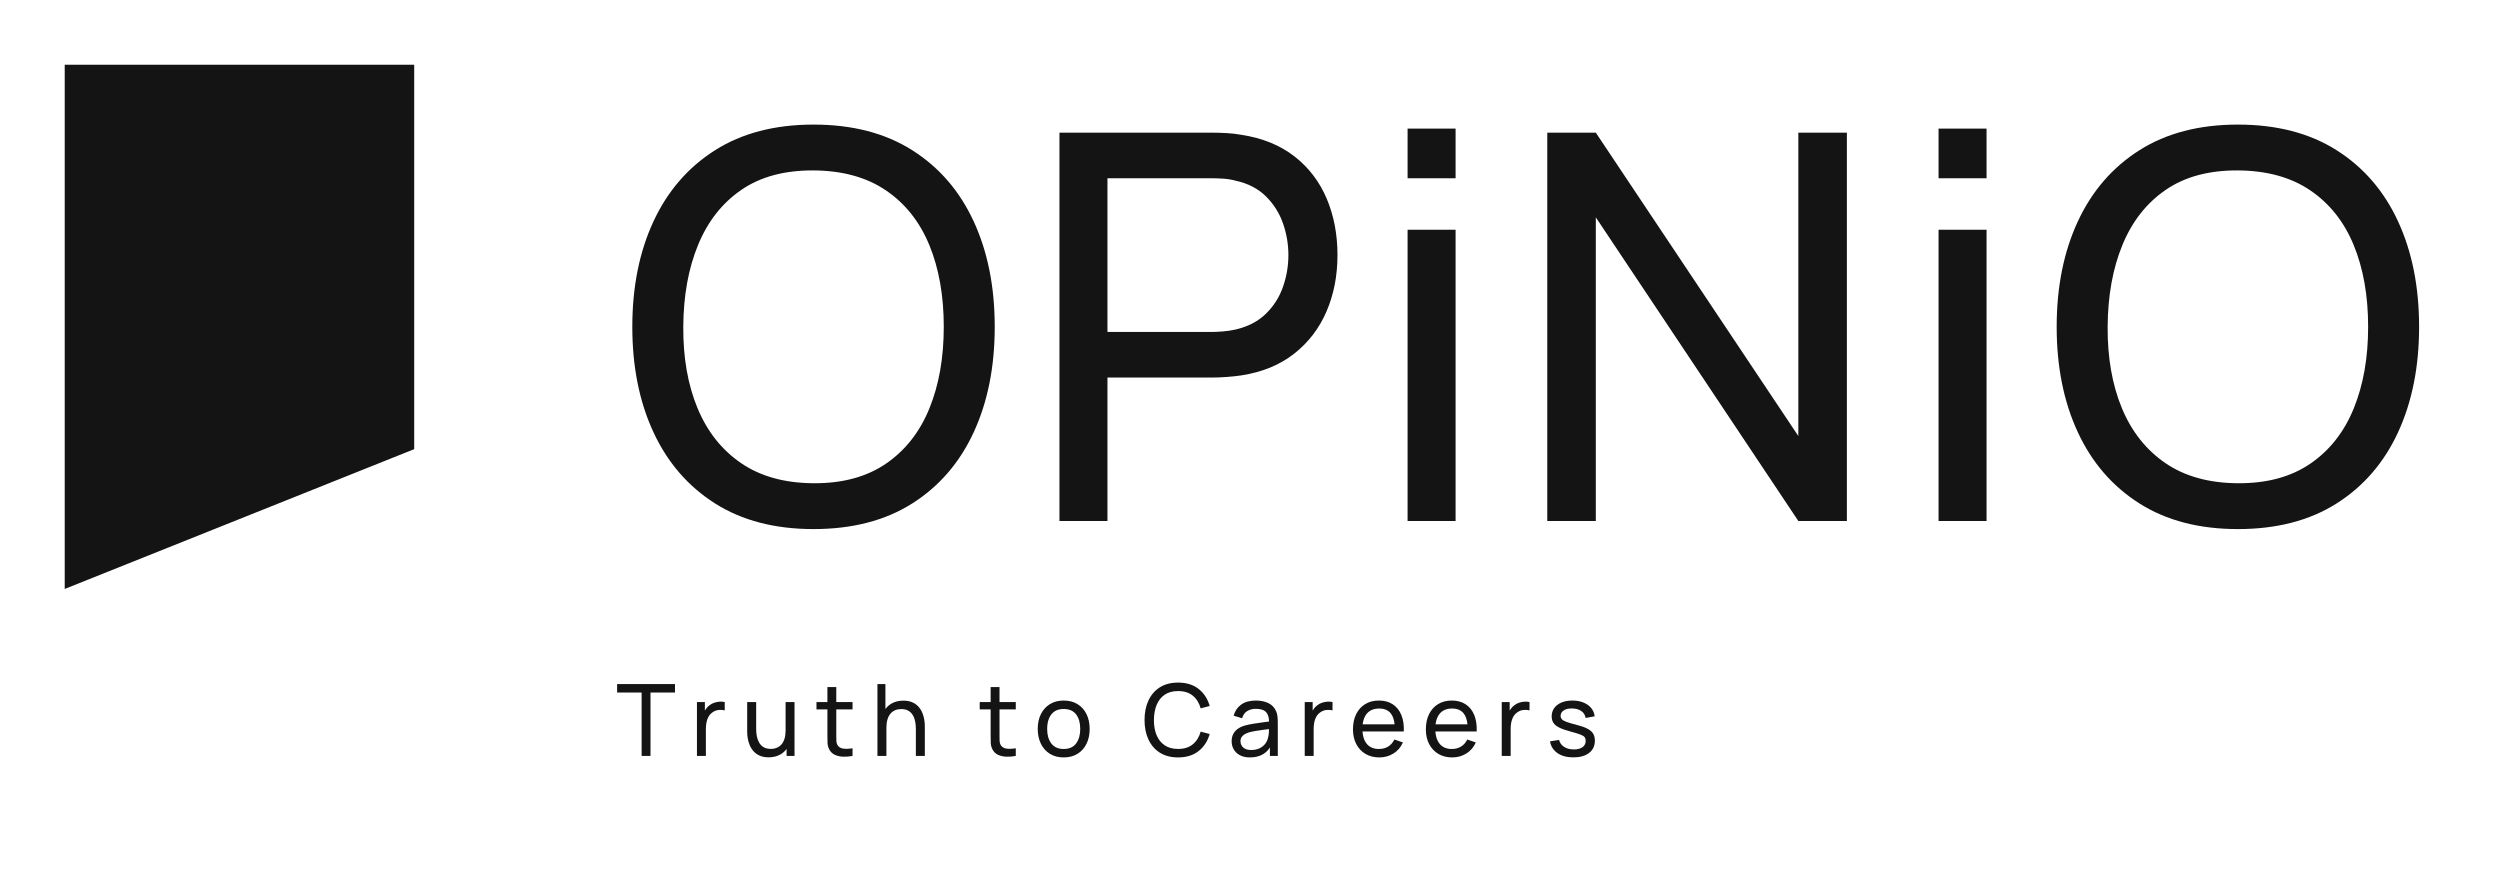
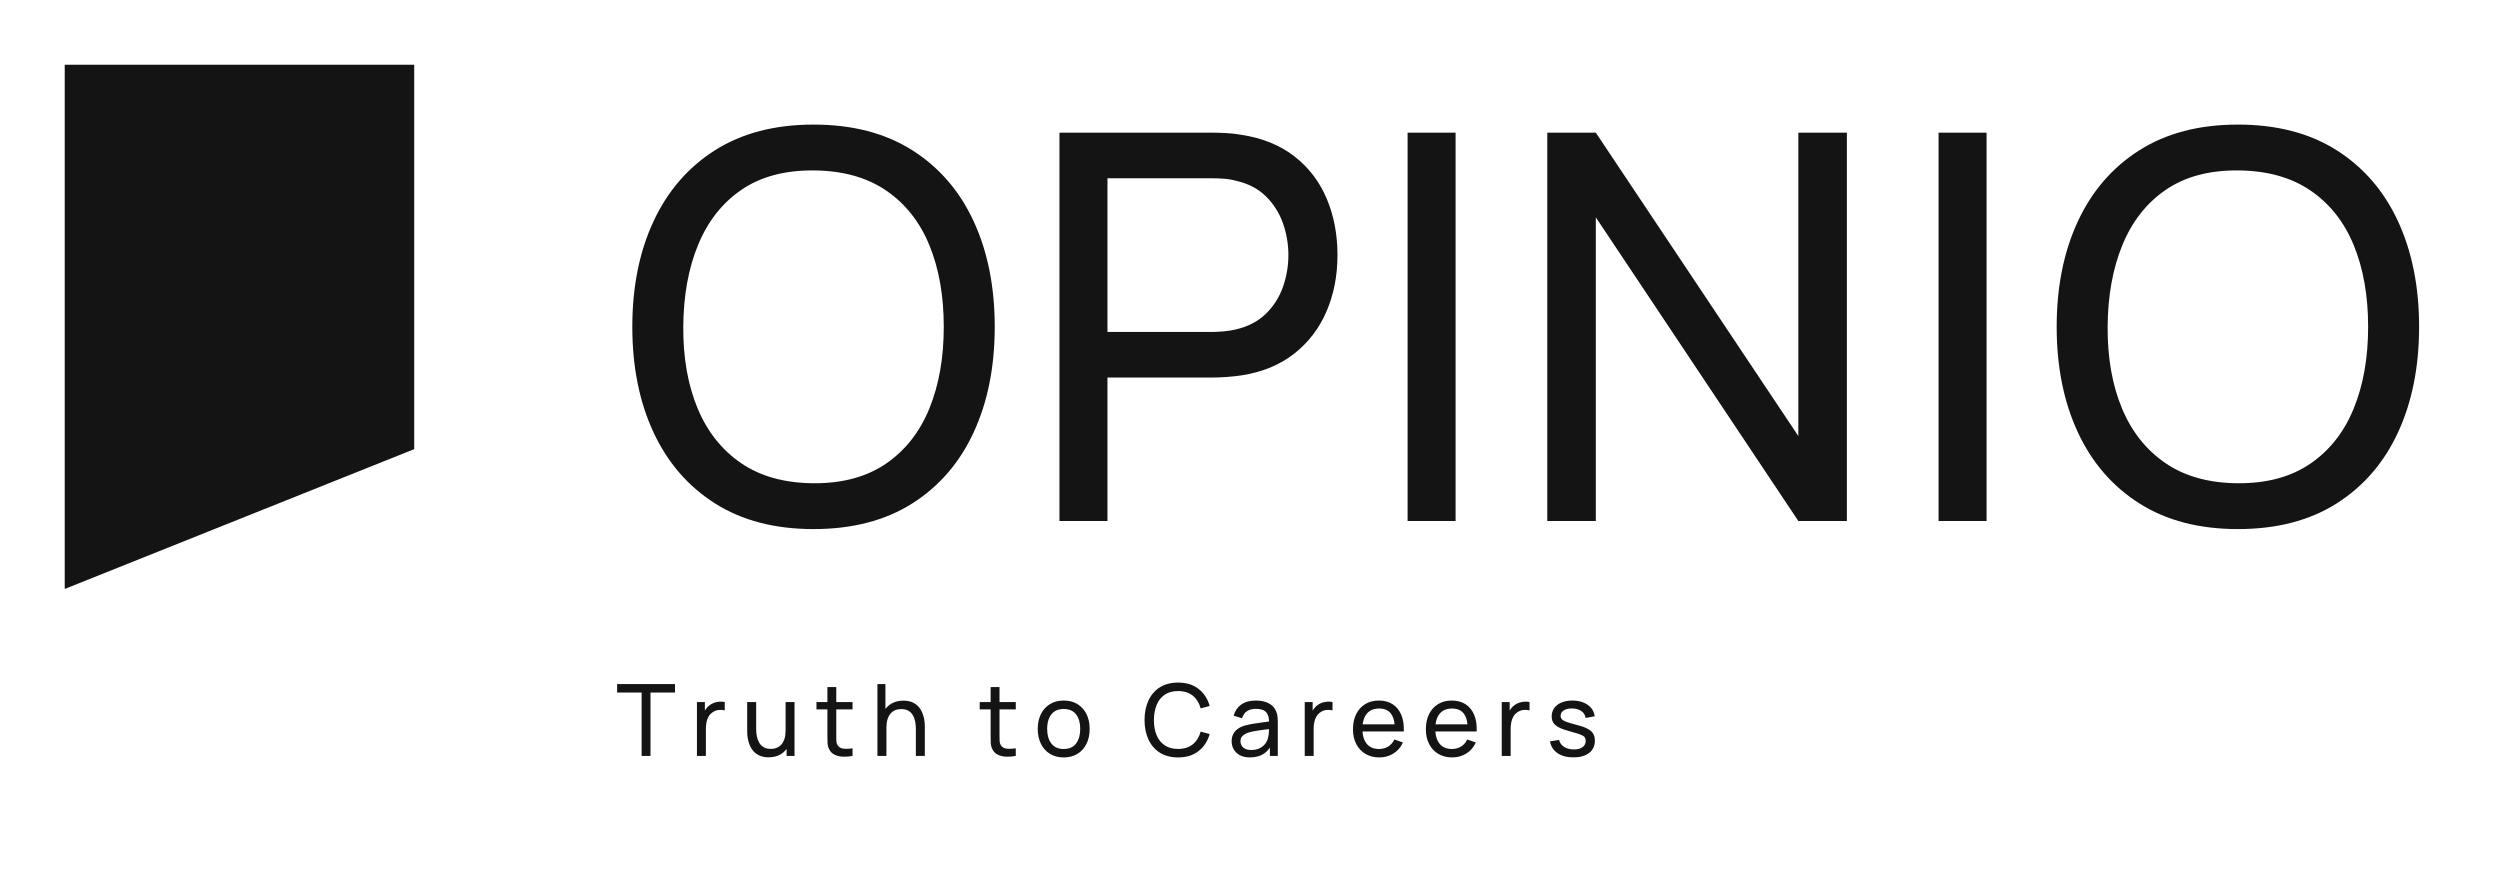
<svg xmlns="http://www.w3.org/2000/svg" width="463.54" height="164.76" viewBox="0 0 463.54 164.76">
-   <path d="M 12.00 12.00 L 76.80 12.00 L 76.80 83.28 L 12.00 109.20 ZM150.84 98.1Q140.09 98.1 132.59 93.35Q125.09 88.6 121.165 80.15Q117.24 71.7 117.24 60.6Q117.24 49.5 121.165 41.05Q125.09 32.6 132.59 27.85Q140.09 23.1 150.84 23.1Q161.64 23.1 169.14 27.85Q176.64 32.6 180.54 41.05Q184.44 49.5 184.44 60.6Q184.44 71.7 180.54 80.15Q176.64 88.6 169.14 93.35Q161.64 98.1 150.84 98.1ZM150.84 89.6Q158.89 89.65 164.265 85.975Q169.64 82.3 172.315 75.75Q174.99 69.2 174.99 60.6Q174.99 51.95 172.315 45.45Q169.64 38.95 164.265 35.3Q158.89 31.65 150.84 31.6Q142.79 31.55 137.465 35.2Q132.14 38.85 129.44 45.4Q126.74 51.95 126.69 60.6Q126.64 69.2 129.34 75.7Q132.04 82.2 137.415 85.875Q142.79 89.55 150.84 89.6ZM196.44 96.6V24.6H224.89Q225.94 24.6 227.39 24.675Q228.84 24.75 230.19 25Q236.04 25.9 240.015 29Q243.99 32.1 245.99 36.825Q247.99 41.55 247.99 47.3Q247.99 53 245.965 57.725Q243.94 62.45 239.965 65.575Q235.99 68.7 230.19 69.6Q228.84 69.8 227.39 69.9Q225.94 70.0 224.89 70.0H205.34V96.6ZM205.34 61.55H224.59Q225.54 61.55 226.765 61.45Q227.99 61.35 229.09 61.1Q232.54 60.3 234.715 58.175Q236.89 56.05 237.89 53.175Q238.89 50.3 238.89 47.3Q238.89 44.3 237.89 41.425Q236.89 38.55 234.715 36.4Q232.54 34.25 229.09 33.5Q227.99 33.2 226.765 33.125Q225.54 33.05 224.59 33.05H205.34ZM260.99 33.05V23.85H269.89V33.05ZM260.99 96.6V42.6H269.89V96.6ZM286.89 96.6V24.6H295.89L333.44 80.85V24.6H342.44V96.6H333.44L295.89 40.3V96.6ZM359.44 33.05V23.85H368.34V33.05ZM359.44 96.6V42.6H368.34V96.6ZM414.94 98.1Q404.19 98.1 396.69 93.35Q389.19 88.6 385.265 80.15Q381.34 71.7 381.34 60.6Q381.34 49.5 385.265 41.05Q389.19 32.6 396.69 27.85Q404.19 23.1 414.94 23.1Q425.74 23.1 433.24 27.85Q440.74 32.6 444.64 41.05Q448.54 49.5 448.54 60.6Q448.54 71.7 444.64 80.15Q440.74 88.6 433.24 93.35Q425.74 98.1 414.94 98.1ZM414.94 89.6Q422.99 89.65 428.365 85.975Q433.74 82.3 436.415 75.75Q439.09 69.2 439.09 60.6Q439.09 51.95 436.415 45.45Q433.74 38.95 428.365 35.3Q422.99 31.65 414.94 31.6Q406.89 31.55 401.565 35.2Q396.24 38.85 393.54 45.4Q390.84 51.95 390.79 60.6Q390.74 69.2 393.44 75.7Q396.14 82.2 401.515 85.875Q406.89 89.55 414.94 89.6ZM118.967 140.16V128.403H114.425V126.84H125.155V128.403H120.613V140.16ZM129.225 140.16V130.17H130.696V131.761Q130.797 131.585 130.918 131.419Q131.195 131.03 131.547 130.78Q131.935 130.466 132.425 130.3Q132.916 130.133 133.424 130.101Q133.933 130.068 134.377 130.17V131.715Q133.859 131.576 133.239 131.641Q132.62 131.706 132.093 132.094Q131.611 132.436 131.348 132.927Q131.084 133.417 130.983 133.986Q130.881 134.554 130.881 135.147V140.16ZM142.517 140.419Q141.555 140.419 140.866 140.114Q140.177 139.809 139.724 139.3Q139.27 138.791 139.011 138.171Q138.752 137.552 138.646 136.904Q138.54 136.256 138.54 135.692V130.17H140.205V135.174Q140.205 135.877 140.334 136.534Q140.464 137.191 140.774 137.718Q141.083 138.245 141.606 138.55Q142.129 138.856 142.915 138.856Q143.535 138.856 144.043 138.643Q144.552 138.43 144.913 138.009Q145.274 137.589 145.468 136.941Q145.662 136.293 145.662 135.433V130.17H147.318V140.16H145.847V138.865Q145.394 139.475 144.756 139.855Q143.803 140.419 142.517 140.419ZM158.076 140.16Q157.188 140.336 156.323 140.303Q155.458 140.271 154.783 139.952Q154.107 139.633 153.756 138.958Q153.46 138.365 153.437 137.76Q153.414 137.154 153.414 136.386V131.53H151.388V130.17H153.414V127.395H155.06V130.17H158.076V131.53H155.06V136.312Q155.06 136.922 155.074 137.357Q155.088 137.792 155.264 138.106Q155.597 138.698 156.323 138.8Q157.049 138.902 158.076 138.745ZM169.814 140.16V135.156Q169.814 134.444 169.689 133.787Q169.564 133.13 169.254 132.607Q168.944 132.085 168.422 131.779Q167.899 131.474 167.104 131.474Q166.484 131.474 165.98 131.682Q165.476 131.891 165.115 132.316Q164.754 132.742 164.555 133.384Q164.356 134.027 164.356 134.897V140.16H162.691V126.84H164.171V131.456Q164.625 130.855 165.272 130.466Q166.216 129.911 167.501 129.911Q168.473 129.911 169.157 130.216Q169.842 130.522 170.295 131.026Q170.748 131.53 171.007 132.154Q171.266 132.779 171.373 133.421Q171.479 134.064 171.479 134.638V140.16ZM188.342 140.16Q187.454 140.336 186.589 140.303Q185.724 140.271 185.049 139.952Q184.373 139.633 184.022 138.958Q183.726 138.365 183.703 137.76Q183.68 137.154 183.68 136.386V131.53H181.654V130.17H183.68V127.395H185.326V130.17H188.342V131.53H185.326V136.312Q185.326 136.922 185.34 137.357Q185.354 137.792 185.53 138.106Q185.863 138.698 186.589 138.8Q187.315 138.902 188.342 138.745ZM197.222 140.438Q195.732 140.438 194.655 139.762Q193.577 139.087 192.994 137.894Q192.412 136.701 192.412 135.156Q192.412 133.583 193.004 132.399Q193.596 131.215 194.678 130.554Q195.76 129.892 197.222 129.892Q198.72 129.892 199.802 130.563Q200.885 131.234 201.463 132.422Q202.041 133.611 202.041 135.156Q202.041 136.719 201.458 137.908Q200.875 139.096 199.793 139.767Q198.711 140.438 197.222 140.438ZM197.222 138.874Q198.776 138.874 199.534 137.838Q200.293 136.802 200.293 135.156Q200.293 133.463 199.525 132.459Q198.757 131.456 197.222 131.456Q196.176 131.456 195.501 131.928Q194.826 132.399 194.493 133.232Q194.16 134.064 194.16 135.156Q194.16 136.839 194.937 137.857Q195.714 138.874 197.222 138.874ZM218.432 140.438Q216.443 140.438 215.056 139.559Q213.668 138.68 212.942 137.117Q212.216 135.553 212.216 133.5Q212.216 131.446 212.942 129.883Q213.668 128.32 215.056 127.441Q216.443 126.562 218.432 126.562Q220.744 126.562 222.238 127.737Q223.732 128.912 224.296 130.901L222.622 131.345Q222.215 129.856 221.17 128.995Q220.125 128.135 218.432 128.135Q216.943 128.135 215.953 128.81Q214.963 129.486 214.464 130.693Q213.964 131.9 213.955 133.5Q213.946 135.091 214.445 136.298Q214.945 137.505 215.944 138.185Q216.943 138.865 218.432 138.865Q220.125 138.865 221.17 138Q222.215 137.135 222.622 135.655L224.296 136.099Q223.732 138.079 222.238 139.258Q220.744 140.438 218.432 140.438ZM231.761 140.438Q230.642 140.438 229.888 140.026Q229.134 139.614 228.75 138.939Q228.366 138.264 228.366 137.459Q228.366 136.673 228.667 136.095Q228.968 135.517 229.513 135.133Q230.059 134.749 230.818 134.527Q231.53 134.333 232.413 134.189Q233.297 134.046 234.203 133.925Q234.777 133.851 235.304 133.778Q235.276 132.64 234.777 132.066Q234.212 131.428 232.843 131.428Q231.937 131.428 231.257 131.84Q230.577 132.251 230.3 133.176L228.736 132.704Q229.097 131.391 230.133 130.642Q231.169 129.892 232.862 129.892Q234.222 129.892 235.198 130.378Q236.173 130.864 236.599 131.844Q236.812 132.307 236.867 132.848Q236.923 133.389 236.923 133.981V140.16H235.461V138.606Q234.962 139.364 234.231 139.818Q233.213 140.438 231.761 140.438ZM232.011 139.059Q232.899 139.059 233.551 138.74Q234.203 138.421 234.601 137.898Q234.999 137.376 235.119 136.756Q235.258 136.293 235.276 135.72Q235.276 135.415 235.285 135.184Q234.777 135.248 234.277 135.313Q233.5 135.415 232.806 135.53Q232.113 135.646 231.558 135.803Q231.151 135.933 230.795 136.136Q230.438 136.34 230.221 136.659Q230.004 136.978 230.004 137.45Q230.004 137.857 230.212 138.227Q230.42 138.597 230.859 138.828Q231.299 139.059 232.011 139.059ZM241.918 140.16V130.17H243.388V131.761Q243.49 131.585 243.61 131.419Q243.888 131.03 244.239 130.78Q244.628 130.466 245.118 130.3Q245.608 130.133 246.117 130.101Q246.626 130.068 247.07 130.17V131.715Q246.552 131.576 245.932 131.641Q245.312 131.706 244.785 132.094Q244.304 132.436 244.041 132.927Q243.777 133.417 243.675 133.986Q243.573 134.554 243.573 135.147V140.16ZM255.746 140.438Q254.276 140.438 253.18 139.785Q252.083 139.133 251.473 137.963Q250.862 136.793 250.862 135.23Q250.862 133.593 251.464 132.395Q252.065 131.197 253.143 130.545Q254.22 129.892 255.672 129.892Q257.18 129.892 258.239 130.586Q259.298 131.28 259.83 132.566Q260.362 133.851 260.288 135.627H252.629Q252.722 137.061 253.406 137.903Q254.202 138.874 255.672 138.874Q256.662 138.874 257.393 138.421Q258.124 137.968 258.54 137.117L260.122 137.662Q259.539 138.985 258.369 139.711Q257.199 140.438 255.746 140.438ZM258.577 134.305Q258.447 133 257.874 132.279Q257.152 131.373 255.728 131.373Q254.202 131.373 253.406 132.353Q252.805 133.093 252.657 134.305ZM269.261 140.438Q267.79 140.438 266.694 139.785Q265.598 139.133 264.987 137.963Q264.377 136.793 264.377 135.23Q264.377 133.593 264.978 132.395Q265.579 131.197 266.657 130.545Q267.734 129.892 269.187 129.892Q270.694 129.892 271.754 130.586Q272.813 131.28 273.345 132.566Q273.876 133.851 273.802 135.627H266.143Q266.236 137.061 266.92 137.903Q267.716 138.874 269.187 138.874Q270.176 138.874 270.907 138.421Q271.638 137.968 272.054 137.117L273.636 137.662Q273.053 138.985 271.883 139.711Q270.713 140.438 269.261 140.438ZM272.091 134.305Q271.962 133 271.388 132.279Q270.667 131.373 269.242 131.373Q267.716 131.373 266.92 132.353Q266.319 133.093 266.171 134.305ZM278.446 140.16V130.17H279.917V131.761Q280.018 131.585 280.139 131.419Q280.416 131.03 280.768 130.78Q281.156 130.466 281.646 130.3Q282.137 130.133 282.645 130.101Q283.154 130.068 283.598 130.17V131.715Q283.08 131.576 282.46 131.641Q281.841 131.706 281.313 132.094Q280.832 132.436 280.569 132.927Q280.305 133.417 280.203 133.986Q280.102 134.554 280.102 135.147V140.16ZM291.72 140.428Q289.934 140.428 288.792 139.647Q287.65 138.865 287.391 137.459L289.074 137.191Q289.278 138.005 290.008 138.481Q290.739 138.958 291.821 138.958Q292.848 138.958 293.431 138.532Q294.014 138.106 294.014 137.376Q294.014 136.95 293.819 136.687Q293.625 136.423 293.019 136.192Q292.413 135.96 291.192 135.637Q289.87 135.285 289.111 134.906Q288.353 134.527 288.029 134.027Q287.705 133.528 287.705 132.815Q287.705 131.937 288.186 131.275Q288.667 130.614 289.532 130.253Q290.397 129.892 291.544 129.892Q292.682 129.892 293.579 130.253Q294.476 130.614 295.027 131.275Q295.577 131.937 295.679 132.815L293.995 133.121Q293.875 132.316 293.223 131.853Q292.571 131.391 291.544 131.363Q290.573 131.326 289.967 131.705Q289.361 132.085 289.361 132.732Q289.361 133.093 289.588 133.352Q289.814 133.611 290.429 133.842Q291.044 134.073 292.219 134.369Q293.542 134.702 294.305 135.096Q295.068 135.489 295.392 136.021Q295.716 136.553 295.716 137.329Q295.716 138.773 294.652 139.6Q293.588 140.428 291.72 140.428Z" fill="#141414" fill-rule="evenodd" />
+   <path d="M 12.00 12.00 L 76.80 12.00 L 76.80 83.28 L 12.00 109.20 ZM150.84 98.1Q140.09 98.1 132.59 93.35Q125.09 88.6 121.165 80.15Q117.24 71.7 117.24 60.6Q117.24 49.5 121.165 41.05Q125.09 32.6 132.59 27.85Q140.09 23.1 150.84 23.1Q161.64 23.1 169.14 27.85Q176.64 32.6 180.54 41.05Q184.44 49.5 184.44 60.6Q184.44 71.7 180.54 80.15Q176.64 88.6 169.14 93.35Q161.64 98.1 150.84 98.1ZM150.84 89.6Q158.89 89.65 164.265 85.975Q169.64 82.3 172.315 75.75Q174.99 69.2 174.99 60.6Q174.99 51.95 172.315 45.45Q169.64 38.95 164.265 35.3Q158.89 31.65 150.84 31.6Q142.79 31.55 137.465 35.2Q132.14 38.85 129.44 45.4Q126.74 51.95 126.69 60.6Q126.64 69.2 129.34 75.7Q132.04 82.2 137.415 85.875Q142.79 89.55 150.84 89.6ZM196.44 96.6V24.6H224.89Q225.94 24.6 227.39 24.675Q228.84 24.75 230.19 25Q236.04 25.9 240.015 29Q243.99 32.1 245.99 36.825Q247.99 41.55 247.99 47.3Q247.99 53 245.965 57.725Q243.94 62.45 239.965 65.575Q235.99 68.7 230.19 69.6Q228.84 69.8 227.39 69.9Q225.94 70.0 224.89 70.0H205.34V96.6ZM205.34 61.55H224.59Q225.54 61.55 226.765 61.45Q227.99 61.35 229.09 61.1Q232.54 60.3 234.715 58.175Q236.89 56.05 237.89 53.175Q238.89 50.3 238.89 47.3Q238.89 44.3 237.89 41.425Q236.89 38.55 234.715 36.4Q232.54 34.25 229.09 33.5Q227.99 33.2 226.765 33.125Q225.54 33.05 224.59 33.05H205.34ZM260.99 96.6V24.6H269.89V96.6ZM286.89 96.6V24.6H295.89L333.44 80.85V24.6H342.44V96.6H333.44L295.89 40.3V96.6ZM359.44 96.6V24.6H368.34V96.6ZM414.94 98.1Q404.19 98.1 396.69 93.35Q389.19 88.6 385.265 80.15Q381.34 71.7 381.34 60.6Q381.34 49.5 385.265 41.05Q389.19 32.6 396.69 27.85Q404.19 23.1 414.94 23.1Q425.74 23.1 433.24 27.85Q440.74 32.6 444.64 41.05Q448.54 49.5 448.54 60.6Q448.54 71.7 444.64 80.15Q440.74 88.6 433.24 93.35Q425.74 98.1 414.94 98.1ZM414.94 89.6Q422.99 89.65 428.365 85.975Q433.74 82.3 436.415 75.75Q439.09 69.2 439.09 60.6Q439.09 51.95 436.415 45.45Q433.74 38.95 428.365 35.3Q422.99 31.65 414.94 31.6Q406.89 31.55 401.565 35.2Q396.24 38.85 393.54 45.4Q390.84 51.95 390.79 60.6Q390.74 69.2 393.44 75.7Q396.14 82.2 401.515 85.875Q406.89 89.55 414.94 89.6ZM118.967 140.16V128.403H114.425V126.84H125.155V128.403H120.613V140.16ZM129.225 140.16V130.17H130.696V131.761Q130.797 131.585 130.918 131.419Q131.195 131.03 131.547 130.78Q131.935 130.466 132.425 130.3Q132.916 130.133 133.424 130.101Q133.933 130.068 134.377 130.17V131.715Q133.859 131.576 133.239 131.641Q132.62 131.706 132.093 132.094Q131.611 132.436 131.348 132.927Q131.084 133.417 130.983 133.986Q130.881 134.554 130.881 135.147V140.16ZM142.517 140.419Q141.555 140.419 140.866 140.114Q140.177 139.809 139.724 139.3Q139.27 138.791 139.011 138.171Q138.752 137.552 138.646 136.904Q138.54 136.256 138.54 135.692V130.17H140.205V135.174Q140.205 135.877 140.334 136.534Q140.464 137.191 140.774 137.718Q141.083 138.245 141.606 138.55Q142.129 138.856 142.915 138.856Q143.535 138.856 144.043 138.643Q144.552 138.43 144.913 138.009Q145.274 137.589 145.468 136.941Q145.662 136.293 145.662 135.433V130.17H147.318V140.16H145.847V138.865Q145.394 139.475 144.756 139.855Q143.803 140.419 142.517 140.419ZM158.076 140.16Q157.188 140.336 156.323 140.303Q155.458 140.271 154.783 139.952Q154.107 139.633 153.756 138.958Q153.46 138.365 153.437 137.76Q153.414 137.154 153.414 136.386V131.53H151.388V130.17H153.414V127.395H155.06V130.17H158.076V131.53H155.06V136.312Q155.06 136.922 155.074 137.357Q155.088 137.792 155.264 138.106Q155.597 138.698 156.323 138.8Q157.049 138.902 158.076 138.745ZM169.814 140.16V135.156Q169.814 134.444 169.689 133.787Q169.564 133.13 169.254 132.607Q168.944 132.085 168.422 131.779Q167.899 131.474 167.104 131.474Q166.484 131.474 165.98 131.682Q165.476 131.891 165.115 132.316Q164.754 132.742 164.555 133.384Q164.356 134.027 164.356 134.897V140.16H162.691V126.84H164.171V131.456Q164.625 130.855 165.272 130.466Q166.216 129.911 167.501 129.911Q168.473 129.911 169.157 130.216Q169.842 130.522 170.295 131.026Q170.748 131.53 171.007 132.154Q171.266 132.779 171.373 133.421Q171.479 134.064 171.479 134.638V140.16ZM188.342 140.16Q187.454 140.336 186.589 140.303Q185.724 140.271 185.049 139.952Q184.373 139.633 184.022 138.958Q183.726 138.365 183.703 137.76Q183.68 137.154 183.68 136.386V131.53H181.654V130.17H183.68V127.395H185.326V130.17H188.342V131.53H185.326V136.312Q185.326 136.922 185.34 137.357Q185.354 137.792 185.53 138.106Q185.863 138.698 186.589 138.8Q187.315 138.902 188.342 138.745ZM197.222 140.438Q195.732 140.438 194.655 139.762Q193.577 139.087 192.994 137.894Q192.412 136.701 192.412 135.156Q192.412 133.583 193.004 132.399Q193.596 131.215 194.678 130.554Q195.76 129.892 197.222 129.892Q198.72 129.892 199.802 130.563Q200.885 131.234 201.463 132.422Q202.041 133.611 202.041 135.156Q202.041 136.719 201.458 137.908Q200.875 139.096 199.793 139.767Q198.711 140.438 197.222 140.438ZM197.222 138.874Q198.776 138.874 199.534 137.838Q200.293 136.802 200.293 135.156Q200.293 133.463 199.525 132.459Q198.757 131.456 197.222 131.456Q196.176 131.456 195.501 131.928Q194.826 132.399 194.493 133.232Q194.16 134.064 194.16 135.156Q194.16 136.839 194.937 137.857Q195.714 138.874 197.222 138.874ZM218.432 140.438Q216.443 140.438 215.056 139.559Q213.668 138.68 212.942 137.117Q212.216 135.553 212.216 133.5Q212.216 131.446 212.942 129.883Q213.668 128.32 215.056 127.441Q216.443 126.562 218.432 126.562Q220.744 126.562 222.238 127.737Q223.732 128.912 224.296 130.901L222.622 131.345Q222.215 129.856 221.17 128.995Q220.125 128.135 218.432 128.135Q216.943 128.135 215.953 128.81Q214.963 129.486 214.464 130.693Q213.964 131.9 213.955 133.5Q213.946 135.091 214.445 136.298Q214.945 137.505 215.944 138.185Q216.943 138.865 218.432 138.865Q220.125 138.865 221.17 138Q222.215 137.135 222.622 135.655L224.296 136.099Q223.732 138.079 222.238 139.258Q220.744 140.438 218.432 140.438ZM231.761 140.438Q230.642 140.438 229.888 140.026Q229.134 139.614 228.75 138.939Q228.366 138.264 228.366 137.459Q228.366 136.673 228.667 136.095Q228.968 135.517 229.513 135.133Q230.059 134.749 230.818 134.527Q231.53 134.333 232.413 134.189Q233.297 134.046 234.203 133.925Q234.777 133.851 235.304 133.778Q235.276 132.64 234.777 132.066Q234.212 131.428 232.843 131.428Q231.937 131.428 231.257 131.84Q230.577 132.251 230.3 133.176L228.736 132.704Q229.097 131.391 230.133 130.642Q231.169 129.892 232.862 129.892Q234.222 129.892 235.198 130.378Q236.173 130.864 236.599 131.844Q236.812 132.307 236.867 132.848Q236.923 133.389 236.923 133.981V140.16H235.461V138.606Q234.962 139.364 234.231 139.818Q233.213 140.438 231.761 140.438ZM232.011 139.059Q232.899 139.059 233.551 138.74Q234.203 138.421 234.601 137.898Q234.999 137.376 235.119 136.756Q235.258 136.293 235.276 135.72Q235.276 135.415 235.285 135.184Q234.777 135.248 234.277 135.313Q233.5 135.415 232.806 135.53Q232.113 135.646 231.558 135.803Q231.151 135.933 230.795 136.136Q230.438 136.34 230.221 136.659Q230.004 136.978 230.004 137.45Q230.004 137.857 230.212 138.227Q230.42 138.597 230.859 138.828Q231.299 139.059 232.011 139.059ZM241.918 140.16V130.17H243.388V131.761Q243.49 131.585 243.61 131.419Q243.888 131.03 244.239 130.78Q244.628 130.466 245.118 130.3Q245.608 130.133 246.117 130.101Q246.626 130.068 247.07 130.17V131.715Q246.552 131.576 245.932 131.641Q245.312 131.706 244.785 132.094Q244.304 132.436 244.041 132.927Q243.777 133.417 243.675 133.986Q243.573 134.554 243.573 135.147V140.16ZM255.746 140.438Q254.276 140.438 253.18 139.785Q252.083 139.133 251.473 137.963Q250.862 136.793 250.862 135.23Q250.862 133.593 251.464 132.395Q252.065 131.197 253.143 130.545Q254.22 129.892 255.672 129.892Q257.18 129.892 258.239 130.586Q259.298 131.28 259.83 132.566Q260.362 133.851 260.288 135.627H252.629Q252.722 137.061 253.406 137.903Q254.202 138.874 255.672 138.874Q256.662 138.874 257.393 138.421Q258.124 137.968 258.54 137.117L260.122 137.662Q259.539 138.985 258.369 139.711Q257.199 140.438 255.746 140.438ZM258.577 134.305Q258.447 133 257.874 132.279Q257.152 131.373 255.728 131.373Q254.202 131.373 253.406 132.353Q252.805 133.093 252.657 134.305ZM269.261 140.438Q267.79 140.438 266.694 139.785Q265.598 139.133 264.987 137.963Q264.377 136.793 264.377 135.23Q264.377 133.593 264.978 132.395Q265.579 131.197 266.657 130.545Q267.734 129.892 269.187 129.892Q270.694 129.892 271.754 130.586Q272.813 131.28 273.345 132.566Q273.876 133.851 273.802 135.627H266.143Q266.236 137.061 266.92 137.903Q267.716 138.874 269.187 138.874Q270.176 138.874 270.907 138.421Q271.638 137.968 272.054 137.117L273.636 137.662Q273.053 138.985 271.883 139.711Q270.713 140.438 269.261 140.438ZM272.091 134.305Q271.962 133 271.388 132.279Q270.667 131.373 269.242 131.373Q267.716 131.373 266.92 132.353Q266.319 133.093 266.171 134.305ZM278.446 140.16V130.17H279.917V131.761Q280.018 131.585 280.139 131.419Q280.416 131.03 280.768 130.78Q281.156 130.466 281.646 130.3Q282.137 130.133 282.645 130.101Q283.154 130.068 283.598 130.17V131.715Q283.08 131.576 282.46 131.641Q281.841 131.706 281.313 132.094Q280.832 132.436 280.569 132.927Q280.305 133.417 280.203 133.986Q280.102 134.554 280.102 135.147V140.16ZM291.72 140.428Q289.934 140.428 288.792 139.647Q287.65 138.865 287.391 137.459L289.074 137.191Q289.278 138.005 290.008 138.481Q290.739 138.958 291.821 138.958Q292.848 138.958 293.431 138.532Q294.014 138.106 294.014 137.376Q294.014 136.95 293.819 136.687Q293.625 136.423 293.019 136.192Q292.413 135.96 291.192 135.637Q289.87 135.285 289.111 134.906Q288.353 134.527 288.029 134.027Q287.705 133.528 287.705 132.815Q287.705 131.937 288.186 131.275Q288.667 130.614 289.532 130.253Q290.397 129.892 291.544 129.892Q292.682 129.892 293.579 130.253Q294.476 130.614 295.027 131.275Q295.577 131.937 295.679 132.815L293.995 133.121Q293.875 132.316 293.223 131.853Q292.571 131.391 291.544 131.363Q290.573 131.326 289.967 131.705Q289.361 132.085 289.361 132.732Q289.361 133.093 289.588 133.352Q289.814 133.611 290.429 133.842Q291.044 134.073 292.219 134.369Q293.542 134.702 294.305 135.096Q295.068 135.489 295.392 136.021Q295.716 136.553 295.716 137.329Q295.716 138.773 294.652 139.6Q293.588 140.428 291.72 140.428Z" fill="#141414" fill-rule="evenodd" />
</svg>
